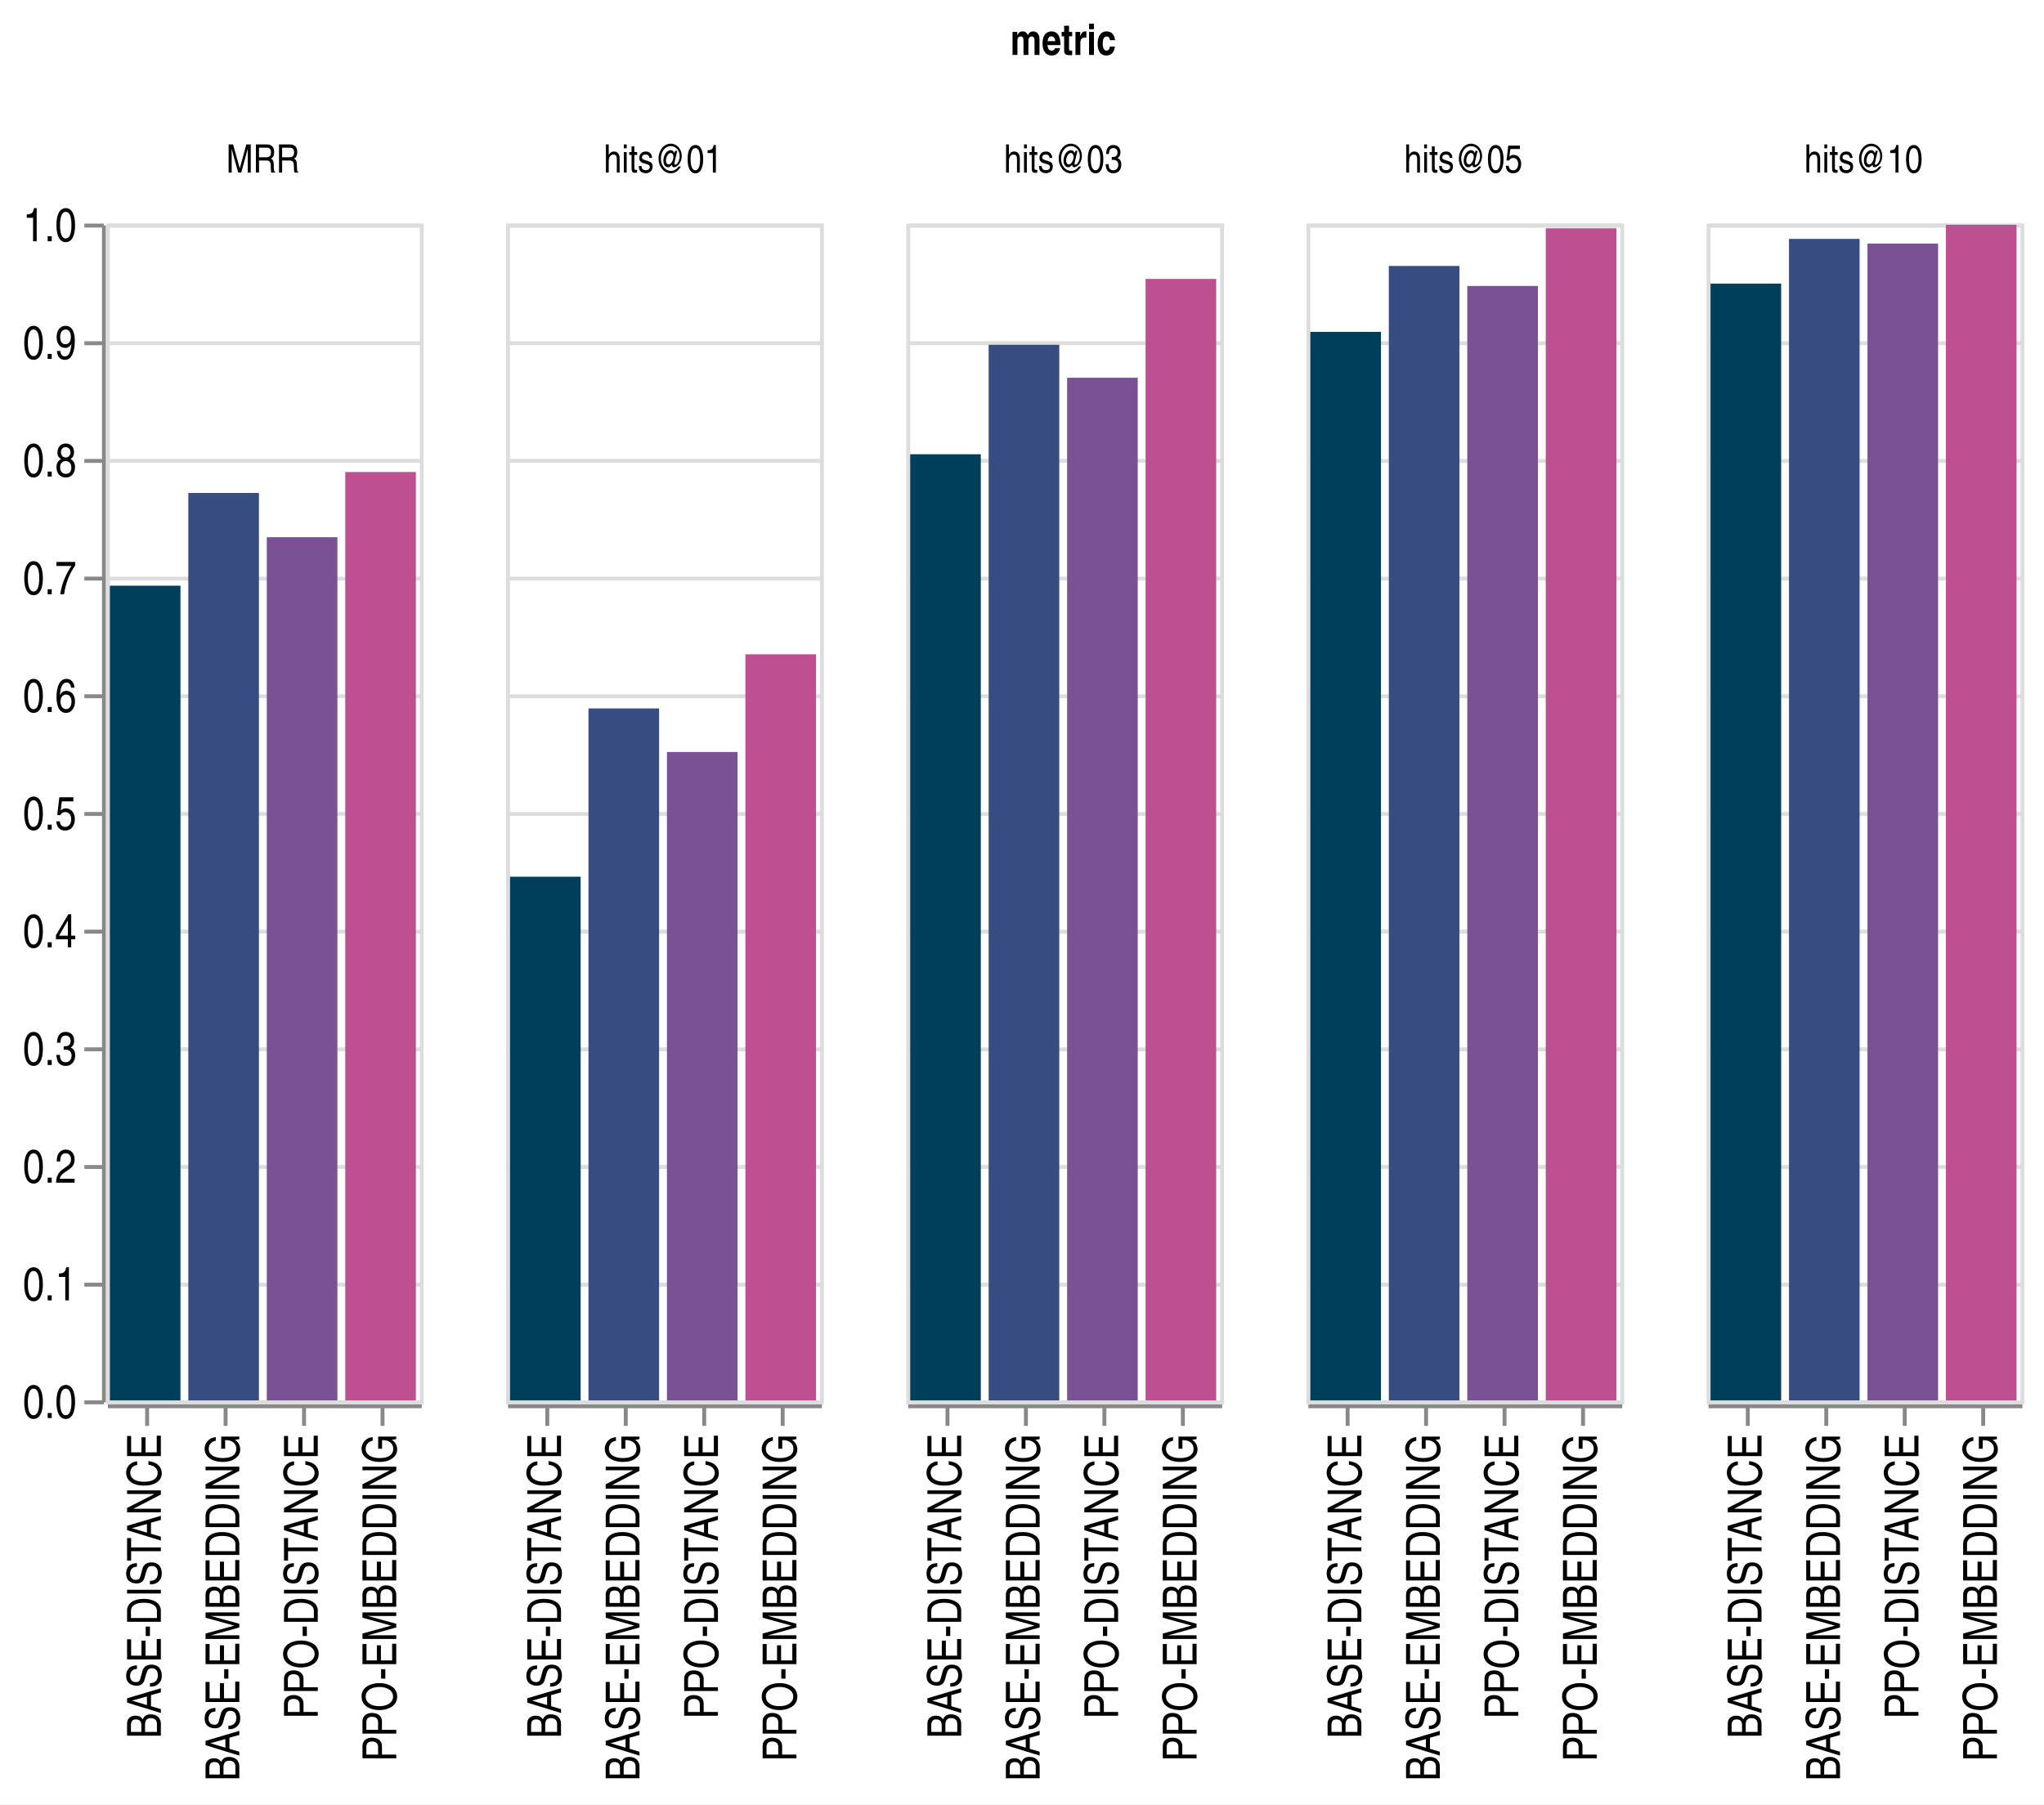
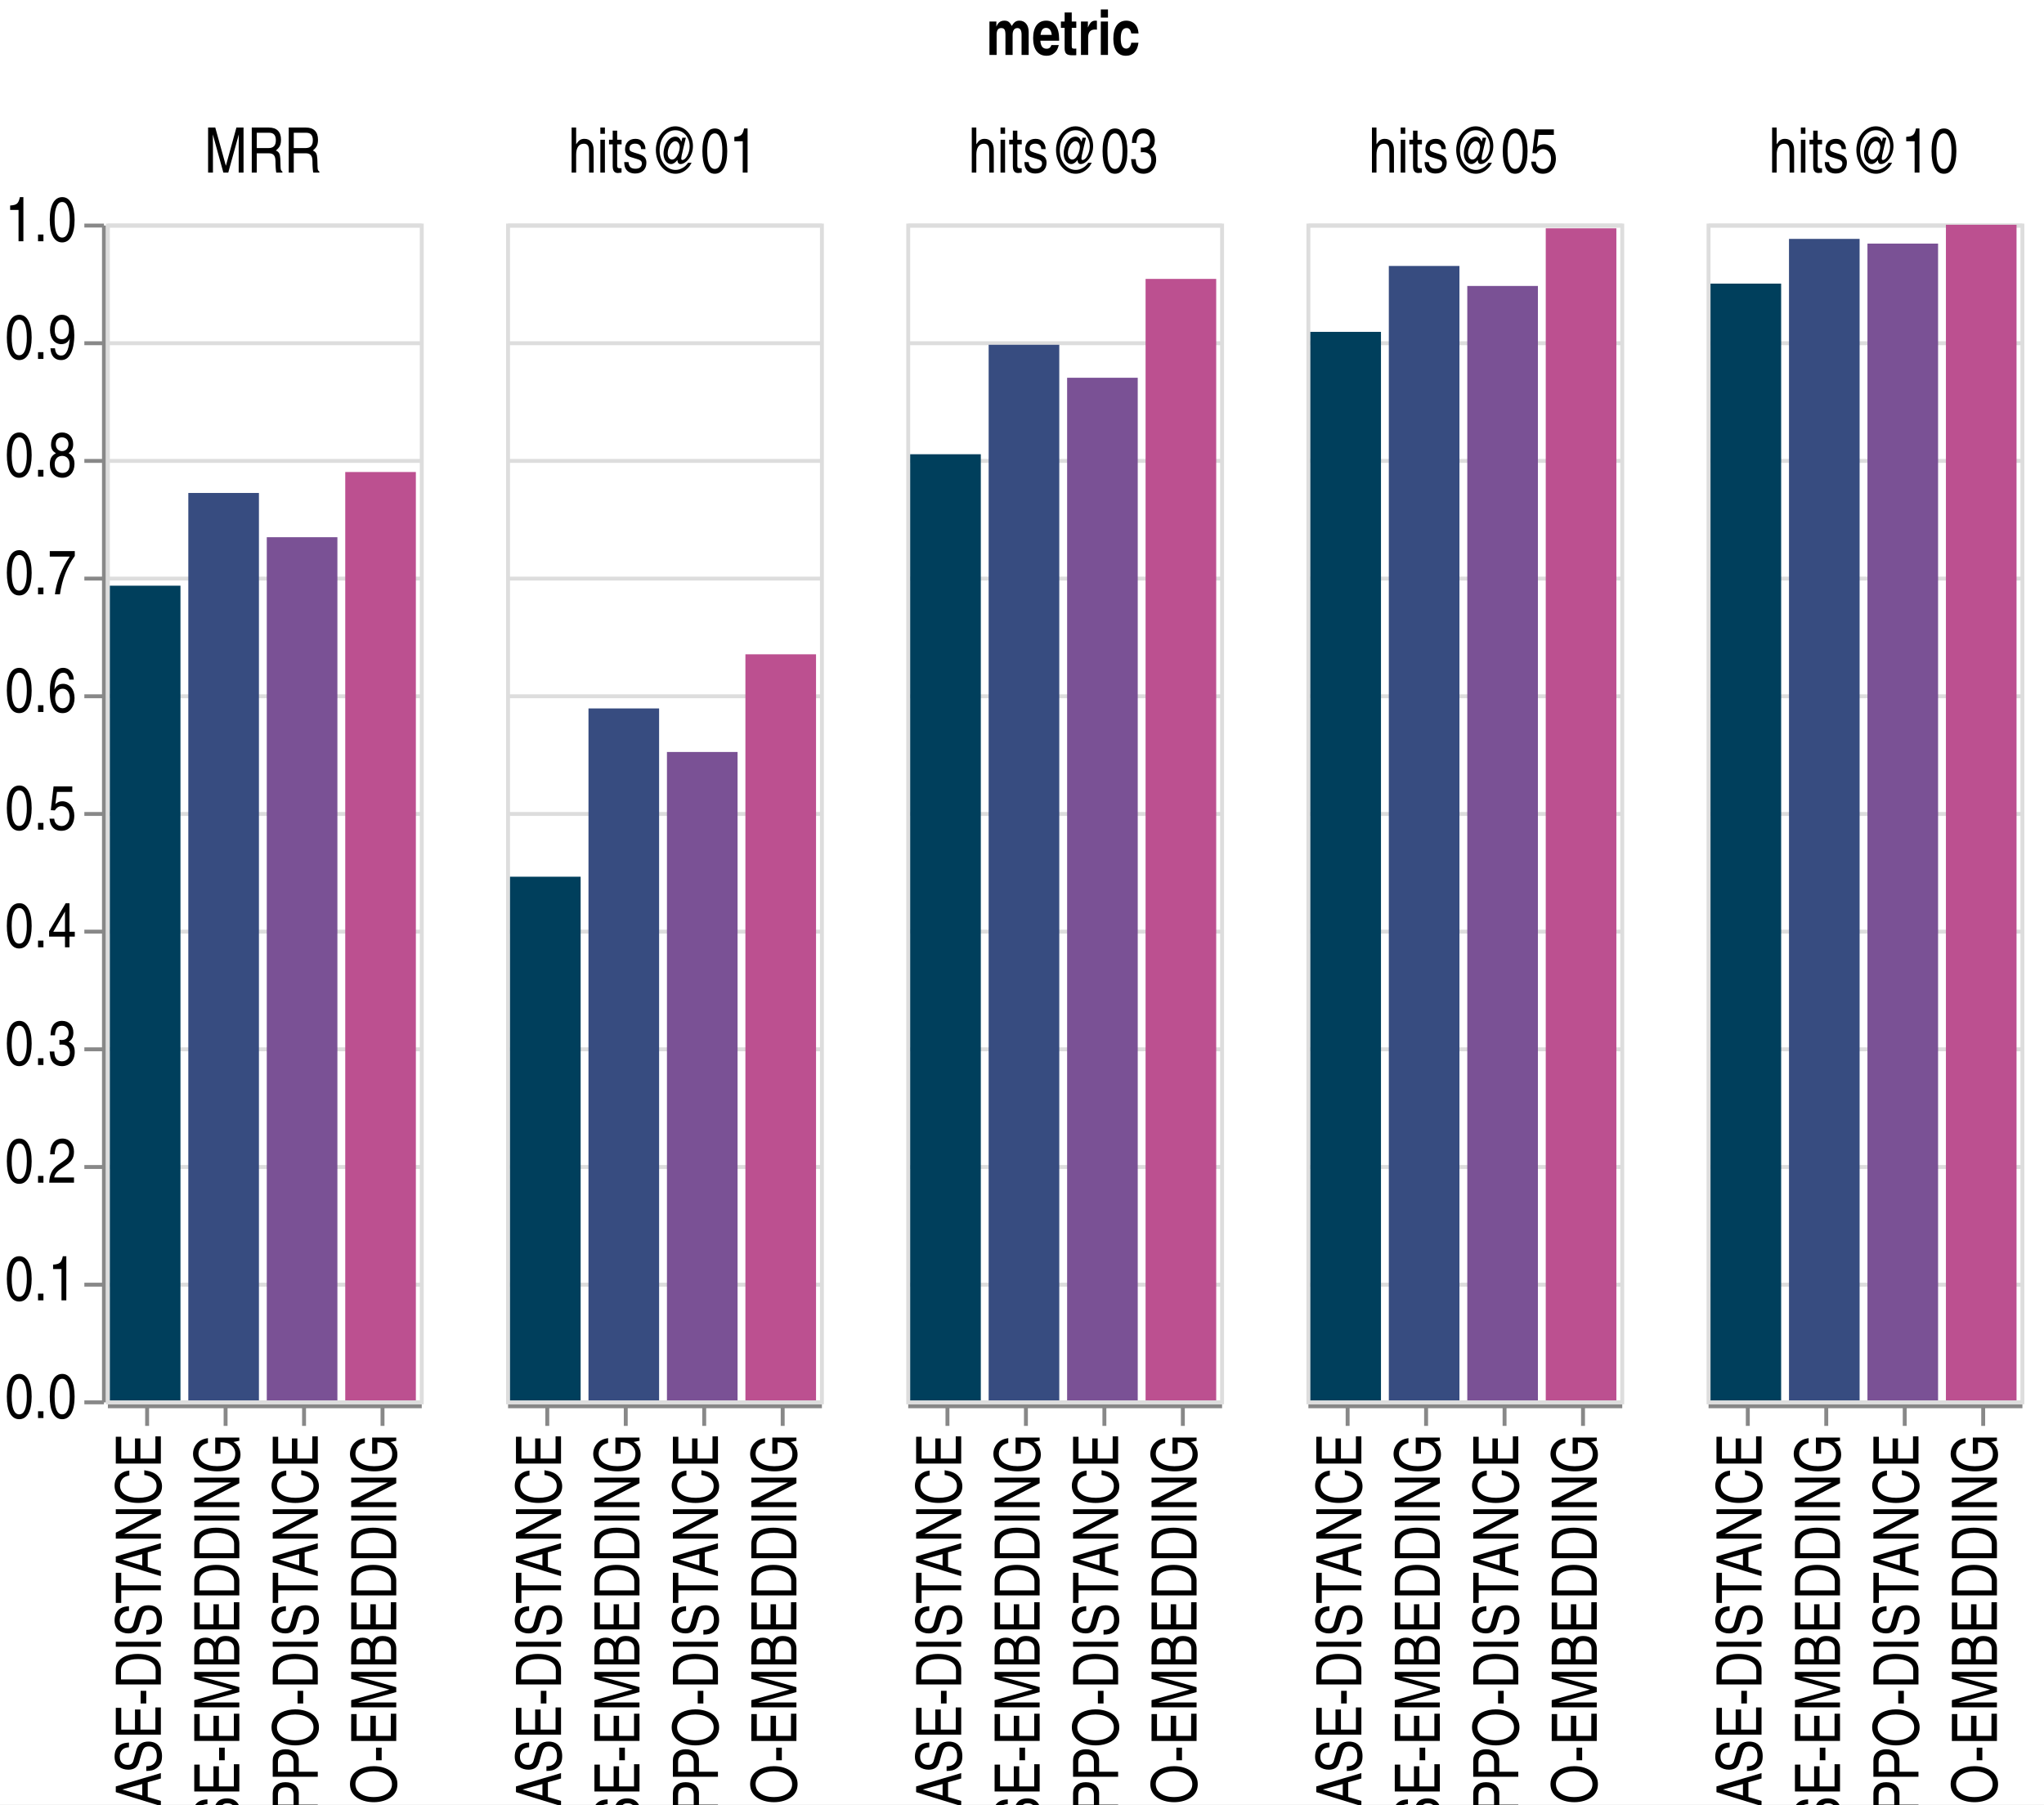
<svg xmlns="http://www.w3.org/2000/svg" version="1.1" class="marks" width="521" height="460" viewBox="0 0 521 460">
  <rect width="521" height="460" fill="white" />
  <g fill="none" stroke-miterlimit="10" transform="translate(27,57)">
    <g class="mark-group role-frame root" role="graphics-object" aria-roledescription="group mark container">
      <g transform="translate(0,0)">
        <path class="background" aria-hidden="true" d="M0,0h0v0h0Z" />
        <g>
          <g class="mark-group role-column-title column-title" role="graphics-object" aria-roledescription="group mark container">
            <g transform="translate(244,-31)">
              <path class="background" aria-hidden="true" d="M0,0h0v0h0Z" />
              <g>
                <g class="mark-group role-title">
                  <g transform="translate(0,-21)">
                    <path class="background" aria-hidden="true" d="M0,0h0v0h0Z" pointer-events="none" />
                    <g>
                      <g class="mark-text role-title-text" role="graphics-symbol" aria-roledescription="title" aria-label="Title text 'metric'" pointer-events="none">
-                         <text text-anchor="middle" transform="translate(0,9)" font-family="arial narrow" font-size="11px" font-weight="bold" fill="#000" opacity="1">metric</text>
+                         <text text-anchor="middle" transform="translate(0,9)" font-family="arial narrow" font-size="16px" font-weight="bold" fill="#000" opacity="1">metric</text>
                      </g>
                    </g>
                    <path class="foreground" aria-hidden="true" d="" pointer-events="none" display="none" />
                  </g>
                </g>
              </g>
              <path class="foreground" aria-hidden="true" d="" display="none" />
            </g>
          </g>
          <g class="mark-group role-row-header row_header" role="graphics-object" aria-roledescription="group mark container">
            <g transform="translate(-1,0)">
              <path class="background" aria-hidden="true" d="M0,0h0v300h0Z" />
              <g>
                <g class="mark-group role-axis" role="graphics-symbol" aria-roledescription="axis" aria-label="Y-axis for a linear scale with values from 0.0 to 1.0">
                  <g transform="translate(0.5,0.5)">
                    <path class="background" aria-hidden="true" d="M0,0h0v0h0Z" pointer-events="none" />
                    <g>
                      <g class="mark-rule role-axis-tick" pointer-events="none">
                        <line transform="translate(0,300)" x2="-5" y2="0" stroke="#888" stroke-width="1" opacity="1" />
                        <line transform="translate(0,270)" x2="-5" y2="0" stroke="#888" stroke-width="1" opacity="1" />
                        <line transform="translate(0,240)" x2="-5" y2="0" stroke="#888" stroke-width="1" opacity="1" />
                        <line transform="translate(0,210)" x2="-5" y2="0" stroke="#888" stroke-width="1" opacity="1" />
                        <line transform="translate(0,180)" x2="-5" y2="0" stroke="#888" stroke-width="1" opacity="1" />
                        <line transform="translate(0,150)" x2="-5" y2="0" stroke="#888" stroke-width="1" opacity="1" />
                        <line transform="translate(0,120)" x2="-5" y2="0" stroke="#888" stroke-width="1" opacity="1" />
                        <line transform="translate(0,90)" x2="-5" y2="0" stroke="#888" stroke-width="1" opacity="1" />
                        <line transform="translate(0,60)" x2="-5" y2="0" stroke="#888" stroke-width="1" opacity="1" />
                        <line transform="translate(0,30)" x2="-5" y2="0" stroke="#888" stroke-width="1" opacity="1" />
                        <line transform="translate(0,0)" x2="-5" y2="0" stroke="#888" stroke-width="1" opacity="1" />
                      </g>
                      <g class="mark-text role-axis-label" pointer-events="none">
-                         <text text-anchor="end" transform="translate(-7,304)" font-family="arial narrow" font-size="12px" fill="#000" opacity="1">0.0</text>
-                         <text text-anchor="end" transform="translate(-7,274)" font-family="arial narrow" font-size="12px" fill="#000" opacity="1">0.1</text>
-                         <text text-anchor="end" transform="translate(-7,244)" font-family="arial narrow" font-size="12px" fill="#000" opacity="1">0.2</text>
-                         <text text-anchor="end" transform="translate(-7,214)" font-family="arial narrow" font-size="12px" fill="#000" opacity="1">0.3</text>
-                         <text text-anchor="end" transform="translate(-7,184)" font-family="arial narrow" font-size="12px" fill="#000" opacity="1">0.4</text>
-                         <text text-anchor="end" transform="translate(-7,154)" font-family="arial narrow" font-size="12px" fill="#000" opacity="1">0.5</text>
-                         <text text-anchor="end" transform="translate(-7,124)" font-family="arial narrow" font-size="12px" fill="#000" opacity="1">0.6</text>
-                         <text text-anchor="end" transform="translate(-7,94)" font-family="arial narrow" font-size="12px" fill="#000" opacity="1">0.7</text>
-                         <text text-anchor="end" transform="translate(-7,64)" font-family="arial narrow" font-size="12px" fill="#000" opacity="1">0.8</text>
-                         <text text-anchor="end" transform="translate(-7,34)" font-family="arial narrow" font-size="12px" fill="#000" opacity="1">0.9</text>
-                         <text text-anchor="end" transform="translate(-7,4)" font-family="arial narrow" font-size="12px" fill="#000" opacity="1">1.0</text>
+                         <text text-anchor="end" transform="translate(-7,304)" font-family="arial narrow" font-size="16px" fill="#000" opacity="1">0.0</text>
+                         <text text-anchor="end" transform="translate(-7,274)" font-family="arial narrow" font-size="16px" fill="#000" opacity="1">0.1</text>
+                         <text text-anchor="end" transform="translate(-7,244)" font-family="arial narrow" font-size="16px" fill="#000" opacity="1">0.2</text>
+                         <text text-anchor="end" transform="translate(-7,214)" font-family="arial narrow" font-size="16px" fill="#000" opacity="1">0.3</text>
+                         <text text-anchor="end" transform="translate(-7,184)" font-family="arial narrow" font-size="16px" fill="#000" opacity="1">0.4</text>
+                         <text text-anchor="end" transform="translate(-7,154)" font-family="arial narrow" font-size="16px" fill="#000" opacity="1">0.5</text>
+                         <text text-anchor="end" transform="translate(-7,124)" font-family="arial narrow" font-size="16px" fill="#000" opacity="1">0.6</text>
+                         <text text-anchor="end" transform="translate(-7,94)" font-family="arial narrow" font-size="16px" fill="#000" opacity="1">0.7</text>
+                         <text text-anchor="end" transform="translate(-7,64)" font-family="arial narrow" font-size="16px" fill="#000" opacity="1">0.8</text>
+                         <text text-anchor="end" transform="translate(-7,34)" font-family="arial narrow" font-size="16px" fill="#000" opacity="1">0.9</text>
+                         <text text-anchor="end" transform="translate(-7,4)" font-family="arial narrow" font-size="16px" fill="#000" opacity="1">1.0</text>
                      </g>
                      <g class="mark-rule role-axis-domain" pointer-events="none">
                        <line transform="translate(0,300)" x2="0" y2="-300" stroke="#888" stroke-width="1" opacity="1" />
                      </g>
                    </g>
                    <path class="foreground" aria-hidden="true" d="" pointer-events="none" display="none" />
                  </g>
                </g>
              </g>
              <path class="foreground" aria-hidden="true" d="" display="none" />
            </g>
          </g>
          <g class="mark-group role-column-header column_header" role="graphics-object" aria-roledescription="group mark container">
            <g transform="translate(0,-1)">
              <path class="background" aria-hidden="true" d="M0,0h80v0h-80Z" />
              <g>
                <g class="mark-group role-title">
                  <g transform="translate(40,-20)">
                    <path class="background" aria-hidden="true" d="M0,0h0v0h0Z" pointer-events="none" />
                    <g>
                      <g class="mark-text role-title-text" role="graphics-symbol" aria-roledescription="title" aria-label="Title text 'MRR'" pointer-events="none">
-                         <text text-anchor="middle" transform="translate(0,8)" font-family="arial narrow" font-size="10px" fill="#000" opacity="1">MRR</text>
+                         <text text-anchor="middle" transform="translate(0,8)" font-family="arial narrow" font-size="16px" fill="#000" opacity="1">MRR</text>
                      </g>
                    </g>
                    <path class="foreground" aria-hidden="true" d="" pointer-events="none" display="none" />
                  </g>
                </g>
              </g>
              <path class="foreground" aria-hidden="true" d="" display="none" />
            </g>
            <g transform="translate(102,-1)">
              <path class="background" aria-hidden="true" d="M0,0h80v0h-80Z" />
              <g>
                <g class="mark-group role-title">
                  <g transform="translate(40,-20)">
                    <path class="background" aria-hidden="true" d="M0,0h0v0h0Z" pointer-events="none" />
                    <g>
                      <g class="mark-text role-title-text" role="graphics-symbol" aria-roledescription="title" aria-label="Title text 'hits@01'" pointer-events="none">
-                         <text text-anchor="middle" transform="translate(0,8)" font-family="arial narrow" font-size="10px" fill="#000" opacity="1">hits@01</text>
+                         <text text-anchor="middle" transform="translate(0,8)" font-family="arial narrow" font-size="16px" fill="#000" opacity="1">hits@01</text>
                      </g>
                    </g>
                    <path class="foreground" aria-hidden="true" d="" pointer-events="none" display="none" />
                  </g>
                </g>
              </g>
              <path class="foreground" aria-hidden="true" d="" display="none" />
            </g>
            <g transform="translate(204,-1)">
              <path class="background" aria-hidden="true" d="M0,0h80v0h-80Z" />
              <g>
                <g class="mark-group role-title">
                  <g transform="translate(40,-20)">
                    <path class="background" aria-hidden="true" d="M0,0h0v0h0Z" pointer-events="none" />
                    <g>
                      <g class="mark-text role-title-text" role="graphics-symbol" aria-roledescription="title" aria-label="Title text 'hits@03'" pointer-events="none">
-                         <text text-anchor="middle" transform="translate(0,8)" font-family="arial narrow" font-size="10px" fill="#000" opacity="1">hits@03</text>
+                         <text text-anchor="middle" transform="translate(0,8)" font-family="arial narrow" font-size="16px" fill="#000" opacity="1">hits@03</text>
                      </g>
                    </g>
                    <path class="foreground" aria-hidden="true" d="" pointer-events="none" display="none" />
                  </g>
                </g>
              </g>
              <path class="foreground" aria-hidden="true" d="" display="none" />
            </g>
            <g transform="translate(306,-1)">
              <path class="background" aria-hidden="true" d="M0,0h80v0h-80Z" />
              <g>
                <g class="mark-group role-title">
                  <g transform="translate(40,-20)">
                    <path class="background" aria-hidden="true" d="M0,0h0v0h0Z" pointer-events="none" />
                    <g>
                      <g class="mark-text role-title-text" role="graphics-symbol" aria-roledescription="title" aria-label="Title text 'hits@05'" pointer-events="none">
-                         <text text-anchor="middle" transform="translate(0,8)" font-family="arial narrow" font-size="10px" fill="#000" opacity="1">hits@05</text>
+                         <text text-anchor="middle" transform="translate(0,8)" font-family="arial narrow" font-size="16px" fill="#000" opacity="1">hits@05</text>
                      </g>
                    </g>
                    <path class="foreground" aria-hidden="true" d="" pointer-events="none" display="none" />
                  </g>
                </g>
              </g>
              <path class="foreground" aria-hidden="true" d="" display="none" />
            </g>
            <g transform="translate(408,-1)">
              <path class="background" aria-hidden="true" d="M0,0h80v0h-80Z" />
              <g>
                <g class="mark-group role-title">
                  <g transform="translate(40,-20)">
                    <path class="background" aria-hidden="true" d="M0,0h0v0h0Z" pointer-events="none" />
                    <g>
                      <g class="mark-text role-title-text" role="graphics-symbol" aria-roledescription="title" aria-label="Title text 'hits@10'" pointer-events="none">
-                         <text text-anchor="middle" transform="translate(0,8)" font-family="arial narrow" font-size="10px" fill="#000" opacity="1">hits@10</text>
+                         <text text-anchor="middle" transform="translate(0,8)" font-family="arial narrow" font-size="16px" fill="#000" opacity="1">hits@10</text>
                      </g>
                    </g>
                    <path class="foreground" aria-hidden="true" d="" pointer-events="none" display="none" />
                  </g>
                </g>
              </g>
              <path class="foreground" aria-hidden="true" d="" display="none" />
            </g>
          </g>
          <g class="mark-group role-column-footer column_footer" role="graphics-object" aria-roledescription="group mark container">
            <g transform="translate(0,301)">
              <path class="background" aria-hidden="true" d="M0,0h80v0h-80Z" />
              <g>
                <g class="mark-group role-axis" role="graphics-symbol" aria-roledescription="axis" aria-label="X-axis for a discrete scale with 4 values: BASE-DISTANCE, BASE-EMBEDDING, PPO-DISTANCE, PPO-EMBEDDING">
                  <g transform="translate(0.5,0.5)">
                    <path class="background" aria-hidden="true" d="M0,0h0v0h0Z" pointer-events="none" />
                    <g>
                      <g class="mark-rule role-axis-tick" pointer-events="none">
                        <line transform="translate(10,0)" x2="0" y2="5" stroke="#888" stroke-width="1" opacity="1" />
                        <line transform="translate(30,0)" x2="0" y2="5" stroke="#888" stroke-width="1" opacity="1" />
                        <line transform="translate(50,0)" x2="0" y2="5" stroke="#888" stroke-width="1" opacity="1" />
                        <line transform="translate(70,0)" x2="0" y2="5" stroke="#888" stroke-width="1" opacity="1" />
                      </g>
                      <g class="mark-text role-axis-label" pointer-events="none">
-                         <text text-anchor="end" transform="translate(9.5,7) rotate(270) translate(0,4)" font-family="arial narrow" font-size="12px" fill="#000" opacity="1">BASE-DISTANCE</text>
-                         <text text-anchor="end" transform="translate(29.5,7) rotate(270) translate(0,4)" font-family="arial narrow" font-size="12px" fill="#000" opacity="1">BASE-EMBEDDING</text>
-                         <text text-anchor="end" transform="translate(49.5,7) rotate(270) translate(0,4)" font-family="arial narrow" font-size="12px" fill="#000" opacity="1">PPO-DISTANCE</text>
-                         <text text-anchor="end" transform="translate(69.5,7) rotate(270) translate(0,4)" font-family="arial narrow" font-size="12px" fill="#000" opacity="1">PPO-EMBEDDING</text>
+                         <text text-anchor="end" transform="translate(9.5,7) rotate(270) translate(0,4)" font-family="arial narrow" font-size="16px" fill="#000" opacity="1">BASE-DISTANCE</text>
+                         <text text-anchor="end" transform="translate(29.5,7) rotate(270) translate(0,4)" font-family="arial narrow" font-size="16px" fill="#000" opacity="1">BASE-EMBEDDING</text>
+                         <text text-anchor="end" transform="translate(49.5,7) rotate(270) translate(0,4)" font-family="arial narrow" font-size="16px" fill="#000" opacity="1">PPO-DISTANCE</text>
+                         <text text-anchor="end" transform="translate(69.5,7) rotate(270) translate(0,4)" font-family="arial narrow" font-size="16px" fill="#000" opacity="1">PPO-EMBEDDING</text>
                      </g>
                      <g class="mark-rule role-axis-domain" pointer-events="none">
                        <line transform="translate(0,0)" x2="80" y2="0" stroke="#888" stroke-width="1" opacity="1" />
                      </g>
                    </g>
                    <path class="foreground" aria-hidden="true" d="" pointer-events="none" display="none" />
                  </g>
                </g>
              </g>
              <path class="foreground" aria-hidden="true" d="" display="none" />
            </g>
            <g transform="translate(102,301)">
              <path class="background" aria-hidden="true" d="M0,0h80v0h-80Z" />
              <g>
                <g class="mark-group role-axis" role="graphics-symbol" aria-roledescription="axis" aria-label="X-axis for a discrete scale with 4 values: BASE-DISTANCE, BASE-EMBEDDING, PPO-DISTANCE, PPO-EMBEDDING">
                  <g transform="translate(0.5,0.5)">
                    <path class="background" aria-hidden="true" d="M0,0h0v0h0Z" pointer-events="none" />
                    <g>
                      <g class="mark-rule role-axis-tick" pointer-events="none">
                        <line transform="translate(10,0)" x2="0" y2="5" stroke="#888" stroke-width="1" opacity="1" />
                        <line transform="translate(30,0)" x2="0" y2="5" stroke="#888" stroke-width="1" opacity="1" />
                        <line transform="translate(50,0)" x2="0" y2="5" stroke="#888" stroke-width="1" opacity="1" />
                        <line transform="translate(70,0)" x2="0" y2="5" stroke="#888" stroke-width="1" opacity="1" />
                      </g>
                      <g class="mark-text role-axis-label" pointer-events="none">
-                         <text text-anchor="end" transform="translate(9.5,7) rotate(270) translate(0,4)" font-family="arial narrow" font-size="12px" fill="#000" opacity="1">BASE-DISTANCE</text>
-                         <text text-anchor="end" transform="translate(29.5,7) rotate(270) translate(0,4)" font-family="arial narrow" font-size="12px" fill="#000" opacity="1">BASE-EMBEDDING</text>
-                         <text text-anchor="end" transform="translate(49.5,7) rotate(270) translate(0,4)" font-family="arial narrow" font-size="12px" fill="#000" opacity="1">PPO-DISTANCE</text>
-                         <text text-anchor="end" transform="translate(69.5,7) rotate(270) translate(0,4)" font-family="arial narrow" font-size="12px" fill="#000" opacity="1">PPO-EMBEDDING</text>
+                         <text text-anchor="end" transform="translate(9.5,7) rotate(270) translate(0,4)" font-family="arial narrow" font-size="16px" fill="#000" opacity="1">BASE-DISTANCE</text>
+                         <text text-anchor="end" transform="translate(29.5,7) rotate(270) translate(0,4)" font-family="arial narrow" font-size="16px" fill="#000" opacity="1">BASE-EMBEDDING</text>
+                         <text text-anchor="end" transform="translate(49.5,7) rotate(270) translate(0,4)" font-family="arial narrow" font-size="16px" fill="#000" opacity="1">PPO-DISTANCE</text>
+                         <text text-anchor="end" transform="translate(69.5,7) rotate(270) translate(0,4)" font-family="arial narrow" font-size="16px" fill="#000" opacity="1">PPO-EMBEDDING</text>
                      </g>
                      <g class="mark-rule role-axis-domain" pointer-events="none">
                        <line transform="translate(0,0)" x2="80" y2="0" stroke="#888" stroke-width="1" opacity="1" />
                      </g>
                    </g>
                    <path class="foreground" aria-hidden="true" d="" pointer-events="none" display="none" />
                  </g>
                </g>
              </g>
              <path class="foreground" aria-hidden="true" d="" display="none" />
            </g>
            <g transform="translate(204,301)">
              <path class="background" aria-hidden="true" d="M0,0h80v0h-80Z" />
              <g>
                <g class="mark-group role-axis" role="graphics-symbol" aria-roledescription="axis" aria-label="X-axis for a discrete scale with 4 values: BASE-DISTANCE, BASE-EMBEDDING, PPO-DISTANCE, PPO-EMBEDDING">
                  <g transform="translate(0.5,0.5)">
                    <path class="background" aria-hidden="true" d="M0,0h0v0h0Z" pointer-events="none" />
                    <g>
                      <g class="mark-rule role-axis-tick" pointer-events="none">
                        <line transform="translate(10,0)" x2="0" y2="5" stroke="#888" stroke-width="1" opacity="1" />
                        <line transform="translate(30,0)" x2="0" y2="5" stroke="#888" stroke-width="1" opacity="1" />
                        <line transform="translate(50,0)" x2="0" y2="5" stroke="#888" stroke-width="1" opacity="1" />
                        <line transform="translate(70,0)" x2="0" y2="5" stroke="#888" stroke-width="1" opacity="1" />
                      </g>
                      <g class="mark-text role-axis-label" pointer-events="none">
-                         <text text-anchor="end" transform="translate(9.5,7) rotate(270) translate(0,4)" font-family="arial narrow" font-size="12px" fill="#000" opacity="1">BASE-DISTANCE</text>
-                         <text text-anchor="end" transform="translate(29.5,7) rotate(270) translate(0,4)" font-family="arial narrow" font-size="12px" fill="#000" opacity="1">BASE-EMBEDDING</text>
-                         <text text-anchor="end" transform="translate(49.5,7) rotate(270) translate(0,4)" font-family="arial narrow" font-size="12px" fill="#000" opacity="1">PPO-DISTANCE</text>
-                         <text text-anchor="end" transform="translate(69.5,7) rotate(270) translate(0,4)" font-family="arial narrow" font-size="12px" fill="#000" opacity="1">PPO-EMBEDDING</text>
+                         <text text-anchor="end" transform="translate(9.5,7) rotate(270) translate(0,4)" font-family="arial narrow" font-size="16px" fill="#000" opacity="1">BASE-DISTANCE</text>
+                         <text text-anchor="end" transform="translate(29.5,7) rotate(270) translate(0,4)" font-family="arial narrow" font-size="16px" fill="#000" opacity="1">BASE-EMBEDDING</text>
+                         <text text-anchor="end" transform="translate(49.5,7) rotate(270) translate(0,4)" font-family="arial narrow" font-size="16px" fill="#000" opacity="1">PPO-DISTANCE</text>
+                         <text text-anchor="end" transform="translate(69.5,7) rotate(270) translate(0,4)" font-family="arial narrow" font-size="16px" fill="#000" opacity="1">PPO-EMBEDDING</text>
                      </g>
                      <g class="mark-rule role-axis-domain" pointer-events="none">
                        <line transform="translate(0,0)" x2="80" y2="0" stroke="#888" stroke-width="1" opacity="1" />
                      </g>
                    </g>
                    <path class="foreground" aria-hidden="true" d="" pointer-events="none" display="none" />
                  </g>
                </g>
              </g>
              <path class="foreground" aria-hidden="true" d="" display="none" />
            </g>
            <g transform="translate(306,301)">
              <path class="background" aria-hidden="true" d="M0,0h80v0h-80Z" />
              <g>
                <g class="mark-group role-axis" role="graphics-symbol" aria-roledescription="axis" aria-label="X-axis for a discrete scale with 4 values: BASE-DISTANCE, BASE-EMBEDDING, PPO-DISTANCE, PPO-EMBEDDING">
                  <g transform="translate(0.5,0.5)">
                    <path class="background" aria-hidden="true" d="M0,0h0v0h0Z" pointer-events="none" />
                    <g>
                      <g class="mark-rule role-axis-tick" pointer-events="none">
                        <line transform="translate(10,0)" x2="0" y2="5" stroke="#888" stroke-width="1" opacity="1" />
                        <line transform="translate(30,0)" x2="0" y2="5" stroke="#888" stroke-width="1" opacity="1" />
                        <line transform="translate(50,0)" x2="0" y2="5" stroke="#888" stroke-width="1" opacity="1" />
                        <line transform="translate(70,0)" x2="0" y2="5" stroke="#888" stroke-width="1" opacity="1" />
                      </g>
                      <g class="mark-text role-axis-label" pointer-events="none">
-                         <text text-anchor="end" transform="translate(9.5,7) rotate(270) translate(0,4)" font-family="arial narrow" font-size="12px" fill="#000" opacity="1">BASE-DISTANCE</text>
-                         <text text-anchor="end" transform="translate(29.5,7) rotate(270) translate(0,4)" font-family="arial narrow" font-size="12px" fill="#000" opacity="1">BASE-EMBEDDING</text>
-                         <text text-anchor="end" transform="translate(49.5,7) rotate(270) translate(0,4)" font-family="arial narrow" font-size="12px" fill="#000" opacity="1">PPO-DISTANCE</text>
-                         <text text-anchor="end" transform="translate(69.5,7) rotate(270) translate(0,4)" font-family="arial narrow" font-size="12px" fill="#000" opacity="1">PPO-EMBEDDING</text>
+                         <text text-anchor="end" transform="translate(9.5,7) rotate(270) translate(0,4)" font-family="arial narrow" font-size="16px" fill="#000" opacity="1">BASE-DISTANCE</text>
+                         <text text-anchor="end" transform="translate(29.5,7) rotate(270) translate(0,4)" font-family="arial narrow" font-size="16px" fill="#000" opacity="1">BASE-EMBEDDING</text>
+                         <text text-anchor="end" transform="translate(49.5,7) rotate(270) translate(0,4)" font-family="arial narrow" font-size="16px" fill="#000" opacity="1">PPO-DISTANCE</text>
+                         <text text-anchor="end" transform="translate(69.5,7) rotate(270) translate(0,4)" font-family="arial narrow" font-size="16px" fill="#000" opacity="1">PPO-EMBEDDING</text>
                      </g>
                      <g class="mark-rule role-axis-domain" pointer-events="none">
                        <line transform="translate(0,0)" x2="80" y2="0" stroke="#888" stroke-width="1" opacity="1" />
                      </g>
                    </g>
                    <path class="foreground" aria-hidden="true" d="" pointer-events="none" display="none" />
                  </g>
                </g>
              </g>
              <path class="foreground" aria-hidden="true" d="" display="none" />
            </g>
            <g transform="translate(408,301)">
              <path class="background" aria-hidden="true" d="M0,0h80v0h-80Z" />
              <g>
                <g class="mark-group role-axis" role="graphics-symbol" aria-roledescription="axis" aria-label="X-axis for a discrete scale with 4 values: BASE-DISTANCE, BASE-EMBEDDING, PPO-DISTANCE, PPO-EMBEDDING">
                  <g transform="translate(0.5,0.5)">
                    <path class="background" aria-hidden="true" d="M0,0h0v0h0Z" pointer-events="none" />
                    <g>
                      <g class="mark-rule role-axis-tick" pointer-events="none">
                        <line transform="translate(10,0)" x2="0" y2="5" stroke="#888" stroke-width="1" opacity="1" />
                        <line transform="translate(30,0)" x2="0" y2="5" stroke="#888" stroke-width="1" opacity="1" />
                        <line transform="translate(50,0)" x2="0" y2="5" stroke="#888" stroke-width="1" opacity="1" />
                        <line transform="translate(70,0)" x2="0" y2="5" stroke="#888" stroke-width="1" opacity="1" />
                      </g>
                      <g class="mark-text role-axis-label" pointer-events="none">
-                         <text text-anchor="end" transform="translate(9.5,7) rotate(270) translate(0,4)" font-family="arial narrow" font-size="12px" fill="#000" opacity="1">BASE-DISTANCE</text>
-                         <text text-anchor="end" transform="translate(29.5,7) rotate(270) translate(0,4)" font-family="arial narrow" font-size="12px" fill="#000" opacity="1">BASE-EMBEDDING</text>
-                         <text text-anchor="end" transform="translate(49.5,7) rotate(270) translate(0,4)" font-family="arial narrow" font-size="12px" fill="#000" opacity="1">PPO-DISTANCE</text>
-                         <text text-anchor="end" transform="translate(69.5,7) rotate(270) translate(0,4)" font-family="arial narrow" font-size="12px" fill="#000" opacity="1">PPO-EMBEDDING</text>
+                         <text text-anchor="end" transform="translate(9.5,7) rotate(270) translate(0,4)" font-family="arial narrow" font-size="16px" fill="#000" opacity="1">BASE-DISTANCE</text>
+                         <text text-anchor="end" transform="translate(29.5,7) rotate(270) translate(0,4)" font-family="arial narrow" font-size="16px" fill="#000" opacity="1">BASE-EMBEDDING</text>
+                         <text text-anchor="end" transform="translate(49.5,7) rotate(270) translate(0,4)" font-family="arial narrow" font-size="16px" fill="#000" opacity="1">PPO-DISTANCE</text>
+                         <text text-anchor="end" transform="translate(69.5,7) rotate(270) translate(0,4)" font-family="arial narrow" font-size="16px" fill="#000" opacity="1">PPO-EMBEDDING</text>
                      </g>
                      <g class="mark-rule role-axis-domain" pointer-events="none">
                        <line transform="translate(0,0)" x2="80" y2="0" stroke="#888" stroke-width="1" opacity="1" />
                      </g>
                    </g>
                    <path class="foreground" aria-hidden="true" d="" pointer-events="none" display="none" />
                  </g>
                </g>
              </g>
              <path class="foreground" aria-hidden="true" d="" display="none" />
            </g>
          </g>
          <g class="mark-group role-scope cell" role="graphics-object" aria-roledescription="group mark container">
            <g transform="translate(0,0)">
              <path class="background" aria-hidden="true" d="M0.5,0.5h80v300h-80Z" stroke="#ddd" />
              <g>
                <g class="mark-group role-axis" aria-hidden="true">
                  <g transform="translate(0.5,0.5)">
                    <path class="background" aria-hidden="true" d="M0,0h0v0h0Z" pointer-events="none" />
                    <g>
                      <g class="mark-rule role-axis-grid" pointer-events="none">
                        <line transform="translate(0,300)" x2="80" y2="0" stroke="#ddd" stroke-width="1" opacity="1" />
                        <line transform="translate(0,270)" x2="80" y2="0" stroke="#ddd" stroke-width="1" opacity="1" />
                        <line transform="translate(0,240)" x2="80" y2="0" stroke="#ddd" stroke-width="1" opacity="1" />
                        <line transform="translate(0,210)" x2="80" y2="0" stroke="#ddd" stroke-width="1" opacity="1" />
                        <line transform="translate(0,180)" x2="80" y2="0" stroke="#ddd" stroke-width="1" opacity="1" />
                        <line transform="translate(0,150)" x2="80" y2="0" stroke="#ddd" stroke-width="1" opacity="1" />
                        <line transform="translate(0,120)" x2="80" y2="0" stroke="#ddd" stroke-width="1" opacity="1" />
                        <line transform="translate(0,90)" x2="80" y2="0" stroke="#ddd" stroke-width="1" opacity="1" />
                        <line transform="translate(0,60)" x2="80" y2="0" stroke="#ddd" stroke-width="1" opacity="1" />
                        <line transform="translate(0,30)" x2="80" y2="0" stroke="#ddd" stroke-width="1" opacity="1" />
                        <line transform="translate(0,0)" x2="80" y2="0" stroke="#ddd" stroke-width="1" opacity="1" />
                      </g>
                    </g>
                    <path class="foreground" aria-hidden="true" d="" pointer-events="none" display="none" />
                  </g>
                </g>
                <g class="mark-rect role-mark child_marks" role="graphics-object" aria-roledescription="rect mark container">
                  <path aria-label="config: BASE-DISTANCE; value: 0.6923" role="graphics-symbol" aria-roledescription="bar" d="M1,92.31h18v207.69h-18Z" fill="#003f5c" />
                  <path aria-label="config: BASE-EMBEDDING; value: 0.7711" role="graphics-symbol" aria-roledescription="bar" d="M21,68.67h18v231.33h-18Z" fill="#374c80" />
                  <path aria-label="config: PPO-DISTANCE; value: 0.7335" role="graphics-symbol" aria-roledescription="bar" d="M41,79.95h18v220.05h-18Z" fill="#7a5195" />
                  <path aria-label="config: PPO-EMBEDDING; value: 0.7889" role="graphics-symbol" aria-roledescription="bar" d="M61,63.33h18v236.67h-18Z" fill="#bc5090" />
                </g>
              </g>
              <path class="foreground" aria-hidden="true" d="" display="none" />
            </g>
            <g transform="translate(102,0)">
              <path class="background" aria-hidden="true" d="M0.5,0.5h80v300h-80Z" stroke="#ddd" />
              <g>
                <g class="mark-group role-axis" aria-hidden="true">
                  <g transform="translate(0.5,0.5)">
                    <path class="background" aria-hidden="true" d="M0,0h0v0h0Z" pointer-events="none" />
                    <g>
                      <g class="mark-rule role-axis-grid" pointer-events="none">
                        <line transform="translate(0,300)" x2="80" y2="0" stroke="#ddd" stroke-width="1" opacity="1" />
                        <line transform="translate(0,270)" x2="80" y2="0" stroke="#ddd" stroke-width="1" opacity="1" />
                        <line transform="translate(0,240)" x2="80" y2="0" stroke="#ddd" stroke-width="1" opacity="1" />
                        <line transform="translate(0,210)" x2="80" y2="0" stroke="#ddd" stroke-width="1" opacity="1" />
                        <line transform="translate(0,180)" x2="80" y2="0" stroke="#ddd" stroke-width="1" opacity="1" />
                        <line transform="translate(0,150)" x2="80" y2="0" stroke="#ddd" stroke-width="1" opacity="1" />
                        <line transform="translate(0,120)" x2="80" y2="0" stroke="#ddd" stroke-width="1" opacity="1" />
                        <line transform="translate(0,90)" x2="80" y2="0" stroke="#ddd" stroke-width="1" opacity="1" />
                        <line transform="translate(0,60)" x2="80" y2="0" stroke="#ddd" stroke-width="1" opacity="1" />
                        <line transform="translate(0,30)" x2="80" y2="0" stroke="#ddd" stroke-width="1" opacity="1" />
                        <line transform="translate(0,0)" x2="80" y2="0" stroke="#ddd" stroke-width="1" opacity="1" />
                      </g>
                    </g>
                    <path class="foreground" aria-hidden="true" d="" pointer-events="none" display="none" />
                  </g>
                </g>
                <g class="mark-rect role-mark child_marks" role="graphics-object" aria-roledescription="rect mark container">
                  <path aria-label="config: BASE-DISTANCE; value: 0.445" role="graphics-symbol" aria-roledescription="bar" d="M1,166.5h18v133.5h-18Z" fill="#003f5c" />
                  <path aria-label="config: BASE-EMBEDDING; value: 0.588" role="graphics-symbol" aria-roledescription="bar" d="M21,123.6h18v176.4h-18Z" fill="#374c80" />
                  <path aria-label="config: PPO-DISTANCE; value: 0.551" role="graphics-symbol" aria-roledescription="bar" d="M41,134.7h18v165.3h-18Z" fill="#7a5195" />
                  <path aria-label="config: PPO-EMBEDDING; value: 0.634" role="graphics-symbol" aria-roledescription="bar" d="M61,109.8h18v190.2h-18Z" fill="#bc5090" />
                </g>
              </g>
              <path class="foreground" aria-hidden="true" d="" display="none" />
            </g>
            <g transform="translate(204,0)">
              <path class="background" aria-hidden="true" d="M0.5,0.5h80v300h-80Z" stroke="#ddd" />
              <g>
                <g class="mark-group role-axis" aria-hidden="true">
                  <g transform="translate(0.5,0.5)">
                    <path class="background" aria-hidden="true" d="M0,0h0v0h0Z" pointer-events="none" />
                    <g>
                      <g class="mark-rule role-axis-grid" pointer-events="none">
                        <line transform="translate(0,300)" x2="80" y2="0" stroke="#ddd" stroke-width="1" opacity="1" />
                        <line transform="translate(0,270)" x2="80" y2="0" stroke="#ddd" stroke-width="1" opacity="1" />
                        <line transform="translate(0,240)" x2="80" y2="0" stroke="#ddd" stroke-width="1" opacity="1" />
                        <line transform="translate(0,210)" x2="80" y2="0" stroke="#ddd" stroke-width="1" opacity="1" />
                        <line transform="translate(0,180)" x2="80" y2="0" stroke="#ddd" stroke-width="1" opacity="1" />
                        <line transform="translate(0,150)" x2="80" y2="0" stroke="#ddd" stroke-width="1" opacity="1" />
                        <line transform="translate(0,120)" x2="80" y2="0" stroke="#ddd" stroke-width="1" opacity="1" />
                        <line transform="translate(0,90)" x2="80" y2="0" stroke="#ddd" stroke-width="1" opacity="1" />
                        <line transform="translate(0,60)" x2="80" y2="0" stroke="#ddd" stroke-width="1" opacity="1" />
                        <line transform="translate(0,30)" x2="80" y2="0" stroke="#ddd" stroke-width="1" opacity="1" />
                        <line transform="translate(0,0)" x2="80" y2="0" stroke="#ddd" stroke-width="1" opacity="1" />
                      </g>
                    </g>
                    <path class="foreground" aria-hidden="true" d="" pointer-events="none" display="none" />
                  </g>
                </g>
                <g class="mark-rect role-mark child_marks" role="graphics-object" aria-roledescription="rect mark container">
                  <path aria-label="config: BASE-DISTANCE; value: 0.804" role="graphics-symbol" aria-roledescription="bar" d="M1,58.8h18v241.2h-18Z" fill="#003f5c" />
                  <path aria-label="config: BASE-EMBEDDING; value: 0.897" role="graphics-symbol" aria-roledescription="bar" d="M21,30.9h18v269.1h-18Z" fill="#374c80" />
                  <path aria-label="config: PPO-DISTANCE; value: 0.869" role="graphics-symbol" aria-roledescription="bar" d="M41,39.3h18v260.7h-18Z" fill="#7a5195" />
                  <path aria-label="config: PPO-EMBEDDING; value: 0.953" role="graphics-symbol" aria-roledescription="bar" d="M61,14.1h18v285.9h-18Z" fill="#bc5090" />
                </g>
              </g>
              <path class="foreground" aria-hidden="true" d="" display="none" />
            </g>
            <g transform="translate(306,0)">
              <path class="background" aria-hidden="true" d="M0.5,0.5h80v300h-80Z" stroke="#ddd" />
              <g>
                <g class="mark-group role-axis" aria-hidden="true">
                  <g transform="translate(0.5,0.5)">
                    <path class="background" aria-hidden="true" d="M0,0h0v0h0Z" pointer-events="none" />
                    <g>
                      <g class="mark-rule role-axis-grid" pointer-events="none">
                        <line transform="translate(0,300)" x2="80" y2="0" stroke="#ddd" stroke-width="1" opacity="1" />
                        <line transform="translate(0,270)" x2="80" y2="0" stroke="#ddd" stroke-width="1" opacity="1" />
                        <line transform="translate(0,240)" x2="80" y2="0" stroke="#ddd" stroke-width="1" opacity="1" />
                        <line transform="translate(0,210)" x2="80" y2="0" stroke="#ddd" stroke-width="1" opacity="1" />
                        <line transform="translate(0,180)" x2="80" y2="0" stroke="#ddd" stroke-width="1" opacity="1" />
                        <line transform="translate(0,150)" x2="80" y2="0" stroke="#ddd" stroke-width="1" opacity="1" />
                        <line transform="translate(0,120)" x2="80" y2="0" stroke="#ddd" stroke-width="1" opacity="1" />
                        <line transform="translate(0,90)" x2="80" y2="0" stroke="#ddd" stroke-width="1" opacity="1" />
                        <line transform="translate(0,60)" x2="80" y2="0" stroke="#ddd" stroke-width="1" opacity="1" />
                        <line transform="translate(0,30)" x2="80" y2="0" stroke="#ddd" stroke-width="1" opacity="1" />
                        <line transform="translate(0,0)" x2="80" y2="0" stroke="#ddd" stroke-width="1" opacity="1" />
                      </g>
                    </g>
                    <path class="foreground" aria-hidden="true" d="" pointer-events="none" display="none" />
                  </g>
                </g>
                <g class="mark-rect role-mark child_marks" role="graphics-object" aria-roledescription="rect mark container">
                  <path aria-label="config: BASE-DISTANCE; value: 0.908" role="graphics-symbol" aria-roledescription="bar" d="M1,27.6h18v272.4h-18Z" fill="#003f5c" />
                  <path aria-label="config: BASE-EMBEDDING; value: 0.964" role="graphics-symbol" aria-roledescription="bar" d="M21,10.8h18v289.2h-18Z" fill="#374c80" />
                  <path aria-label="config: PPO-DISTANCE; value: 0.947" role="graphics-symbol" aria-roledescription="bar" d="M41,15.9h18v284.1h-18Z" fill="#7a5195" />
                  <path aria-label="config: PPO-EMBEDDING; value: 0.996" role="graphics-symbol" aria-roledescription="bar" d="M61,1.2h18v298.8h-18Z" fill="#bc5090" />
                </g>
              </g>
              <path class="foreground" aria-hidden="true" d="" display="none" />
            </g>
            <g transform="translate(408,0)">
              <path class="background" aria-hidden="true" d="M0.5,0.5h80v300h-80Z" stroke="#ddd" />
              <g>
                <g class="mark-group role-axis" aria-hidden="true">
                  <g transform="translate(0.5,0.5)">
                    <path class="background" aria-hidden="true" d="M0,0h0v0h0Z" pointer-events="none" />
                    <g>
                      <g class="mark-rule role-axis-grid" pointer-events="none">
                        <line transform="translate(0,300)" x2="80" y2="0" stroke="#ddd" stroke-width="1" opacity="1" />
                        <line transform="translate(0,270)" x2="80" y2="0" stroke="#ddd" stroke-width="1" opacity="1" />
                        <line transform="translate(0,240)" x2="80" y2="0" stroke="#ddd" stroke-width="1" opacity="1" />
                        <line transform="translate(0,210)" x2="80" y2="0" stroke="#ddd" stroke-width="1" opacity="1" />
                        <line transform="translate(0,180)" x2="80" y2="0" stroke="#ddd" stroke-width="1" opacity="1" />
                        <line transform="translate(0,150)" x2="80" y2="0" stroke="#ddd" stroke-width="1" opacity="1" />
                        <line transform="translate(0,120)" x2="80" y2="0" stroke="#ddd" stroke-width="1" opacity="1" />
                        <line transform="translate(0,90)" x2="80" y2="0" stroke="#ddd" stroke-width="1" opacity="1" />
                        <line transform="translate(0,60)" x2="80" y2="0" stroke="#ddd" stroke-width="1" opacity="1" />
                        <line transform="translate(0,30)" x2="80" y2="0" stroke="#ddd" stroke-width="1" opacity="1" />
                        <line transform="translate(0,0)" x2="80" y2="0" stroke="#ddd" stroke-width="1" opacity="1" />
                      </g>
                    </g>
                    <path class="foreground" aria-hidden="true" d="" pointer-events="none" display="none" />
                  </g>
                </g>
                <g class="mark-rect role-mark child_marks" role="graphics-object" aria-roledescription="rect mark container">
                  <path aria-label="config: BASE-DISTANCE; value: 0.949" role="graphics-symbol" aria-roledescription="bar" d="M1,15.3h18v284.7h-18Z" fill="#003f5c" />
                  <path aria-label="config: BASE-EMBEDDING; value: 0.987" role="graphics-symbol" aria-roledescription="bar" d="M21,3.9h18v296.1h-18Z" fill="#374c80" />
                  <path aria-label="config: PPO-DISTANCE; value: 0.983" role="graphics-symbol" aria-roledescription="bar" d="M41,5.1h18v294.9h-18Z" fill="#7a5195" />
                  <path aria-label="config: PPO-EMBEDDING; value: 0.999" role="graphics-symbol" aria-roledescription="bar" d="M61,0.3h18v299.7h-18Z" fill="#bc5090" />
                </g>
              </g>
              <path class="foreground" aria-hidden="true" d="" display="none" />
            </g>
          </g>
        </g>
        <path class="foreground" aria-hidden="true" d="" display="none" />
      </g>
    </g>
  </g>
</svg>
